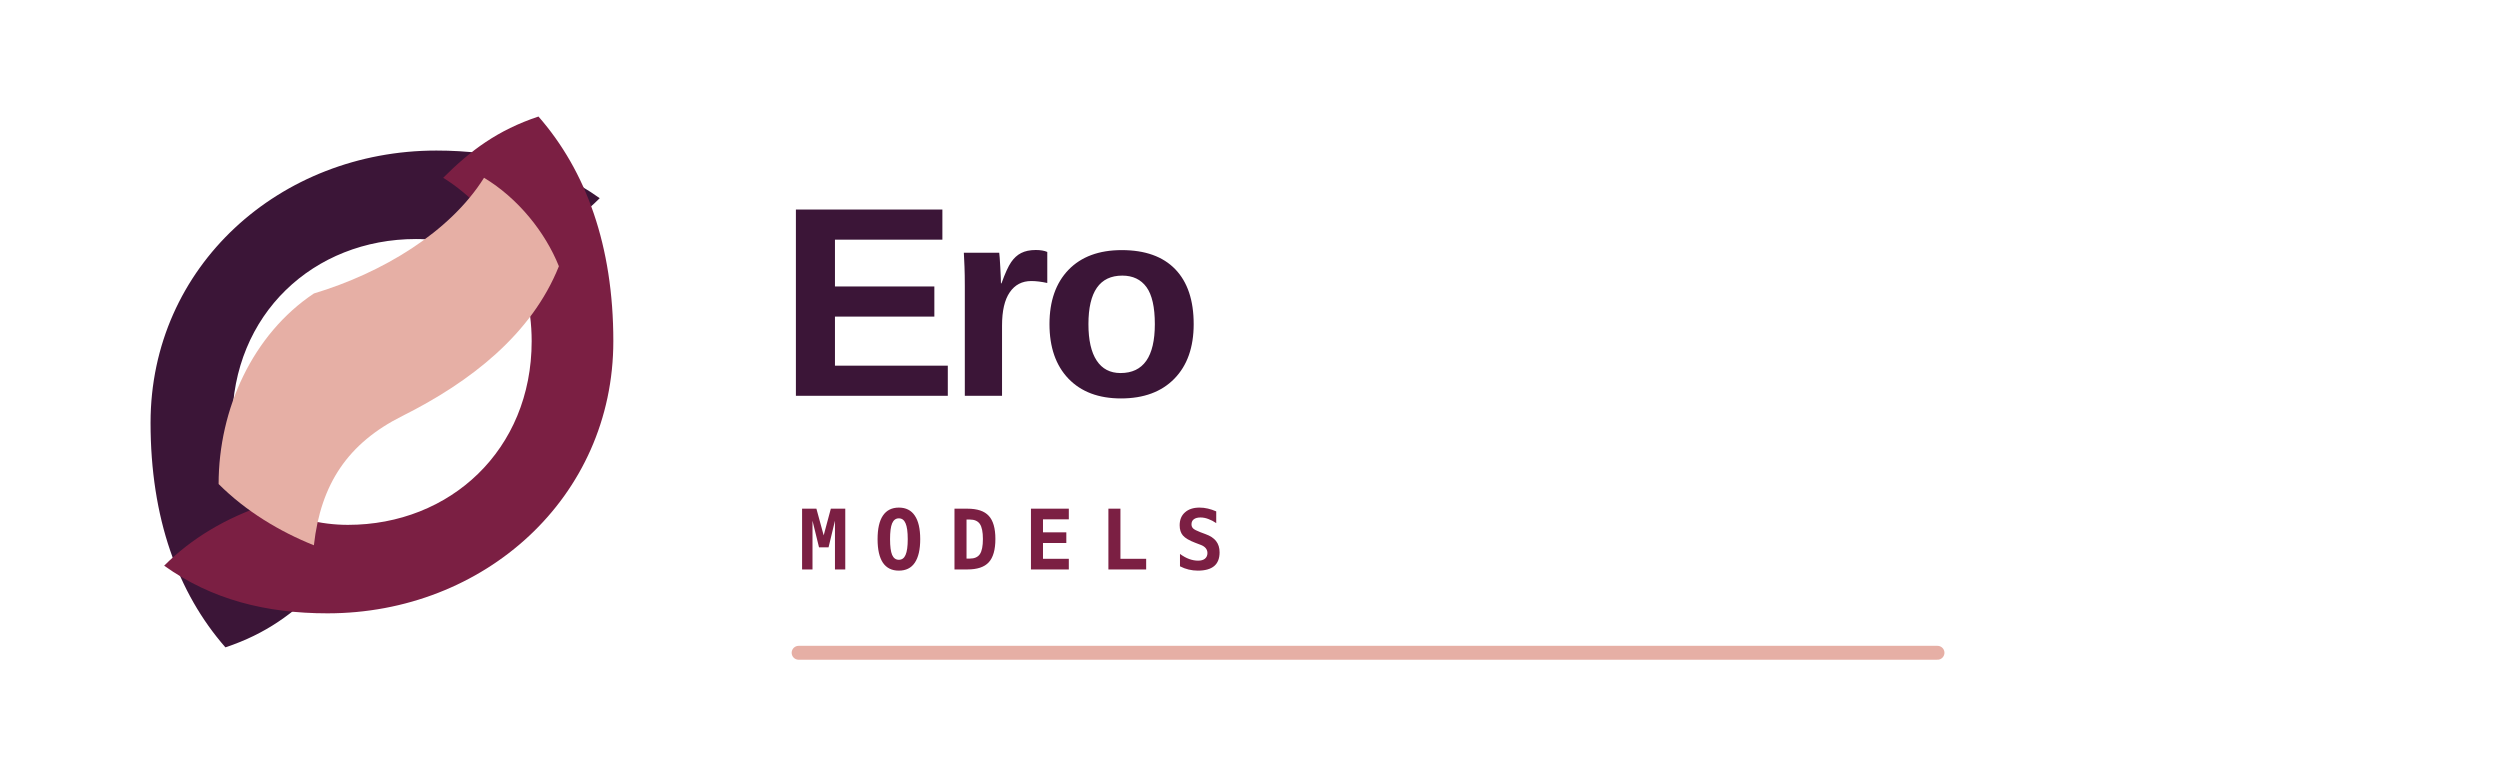
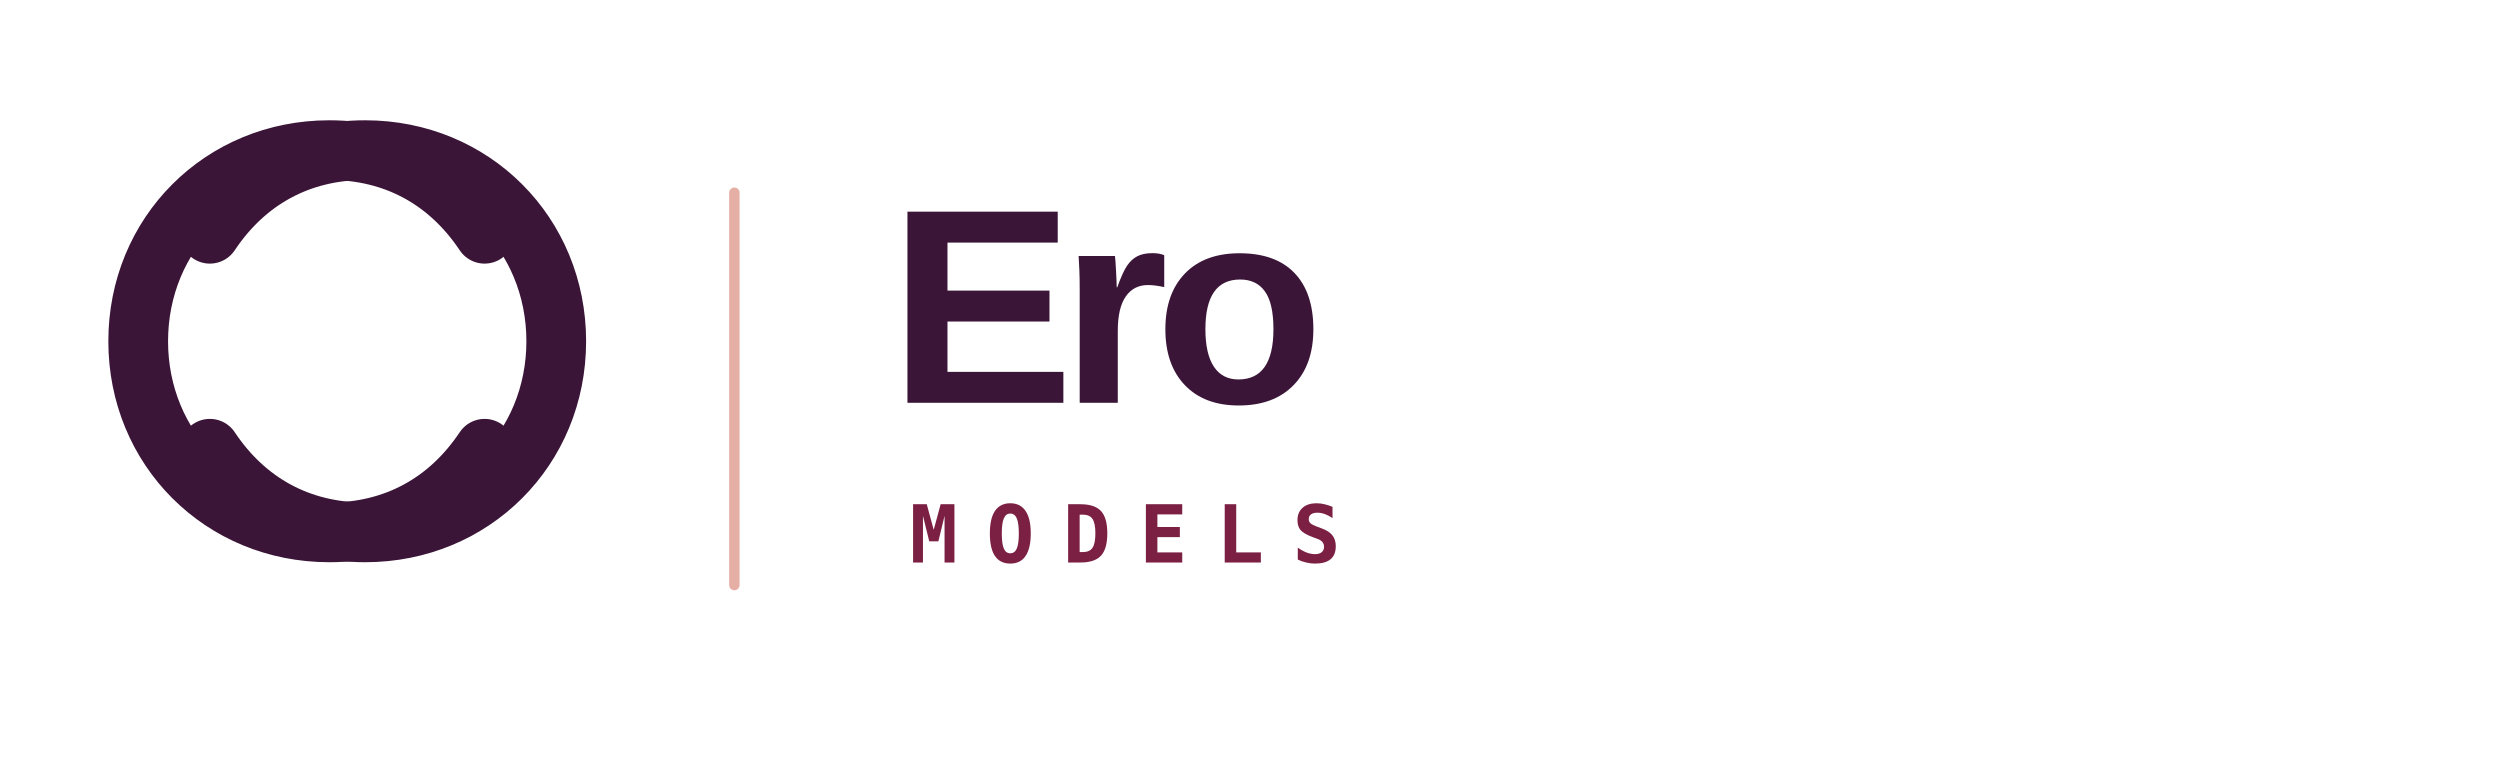
<svg xmlns="http://www.w3.org/2000/svg" viewBox="0 0 360 112" role="img" aria-labelledby="title desc">
-   <g transform="translate(6 6) scale(.98)">
-     <path fill="#3B1537" d="M16 56c0-23 19-40 42-40 9 0 17 2 24 7-4 4-9 7-15 9-4-2-8-3-12-3-15 0-27 11-27 27 0 10 5 19 13 24-4 4-8 7-14 9-7-8-11-19-11-33Z" />
-     <path fill="#7B1F43" d="M84 44c0 23-19 40-42 40-9 0-17-2-24-7 4-4 9-7 15-9 4 2 8 3 12 3 15 0 27-11 27-27 0-10-5-19-13-24 4-4 8-7 14-9 7 8 11 19 11 33Z" />
-     <path fill="#E6AFA5" d="M40 37c10-3 20-9 25-17 5 3 9 8 11 13-4 10-13 17-23 22-8 4-12 10-13 19-5-2-10-5-14-9 0-11 5-22 14-28Z" />
+   <g transform="translate(7 7) scale(.86)" fill="none" stroke="#3B1537" stroke-width="10" stroke-linecap="round" stroke-linejoin="round">
+     <path d="M73 31C67 22 58 17 47 17C29 17 15 31 15 49C15 67 29 81 47 81C58 81 67 76 73 67" />
+     <path d="M27 67C33 76 42 81 53 81C71 81 85 67 85 49C85 31 71 17 53 17C42 17 33 22 27 31" />
  </g>
-   <text x="112" y="57" fill="#3B1537" font-family="Manrope, Arial, sans-serif" font-size="39" font-weight="800" letter-spacing="-1.8">Ero</text>
-   <text x="115" y="82" fill="#7B1F43" font-family="Space Mono, monospace" font-size="12" font-weight="700" letter-spacing="3.6">MODELS</text>
-   <path d="M115 94h164" stroke="#E6AFA5" stroke-width="2" stroke-linecap="round" />
+   <rect x="105" y="27" width="1.5" height="58" rx=".75" fill="#E6AFA5" />
+   <text x="128" y="58" fill="#3B1537" font-family="Manrope, Arial, sans-serif" font-size="40" font-weight="800" letter-spacing="-2">Ero</text>
+   <text x="131" y="81" fill="#7B1F43" font-family="Space Mono, monospace" font-size="11.5" font-weight="700" letter-spacing="4.1">MODELS</text>
</svg>
